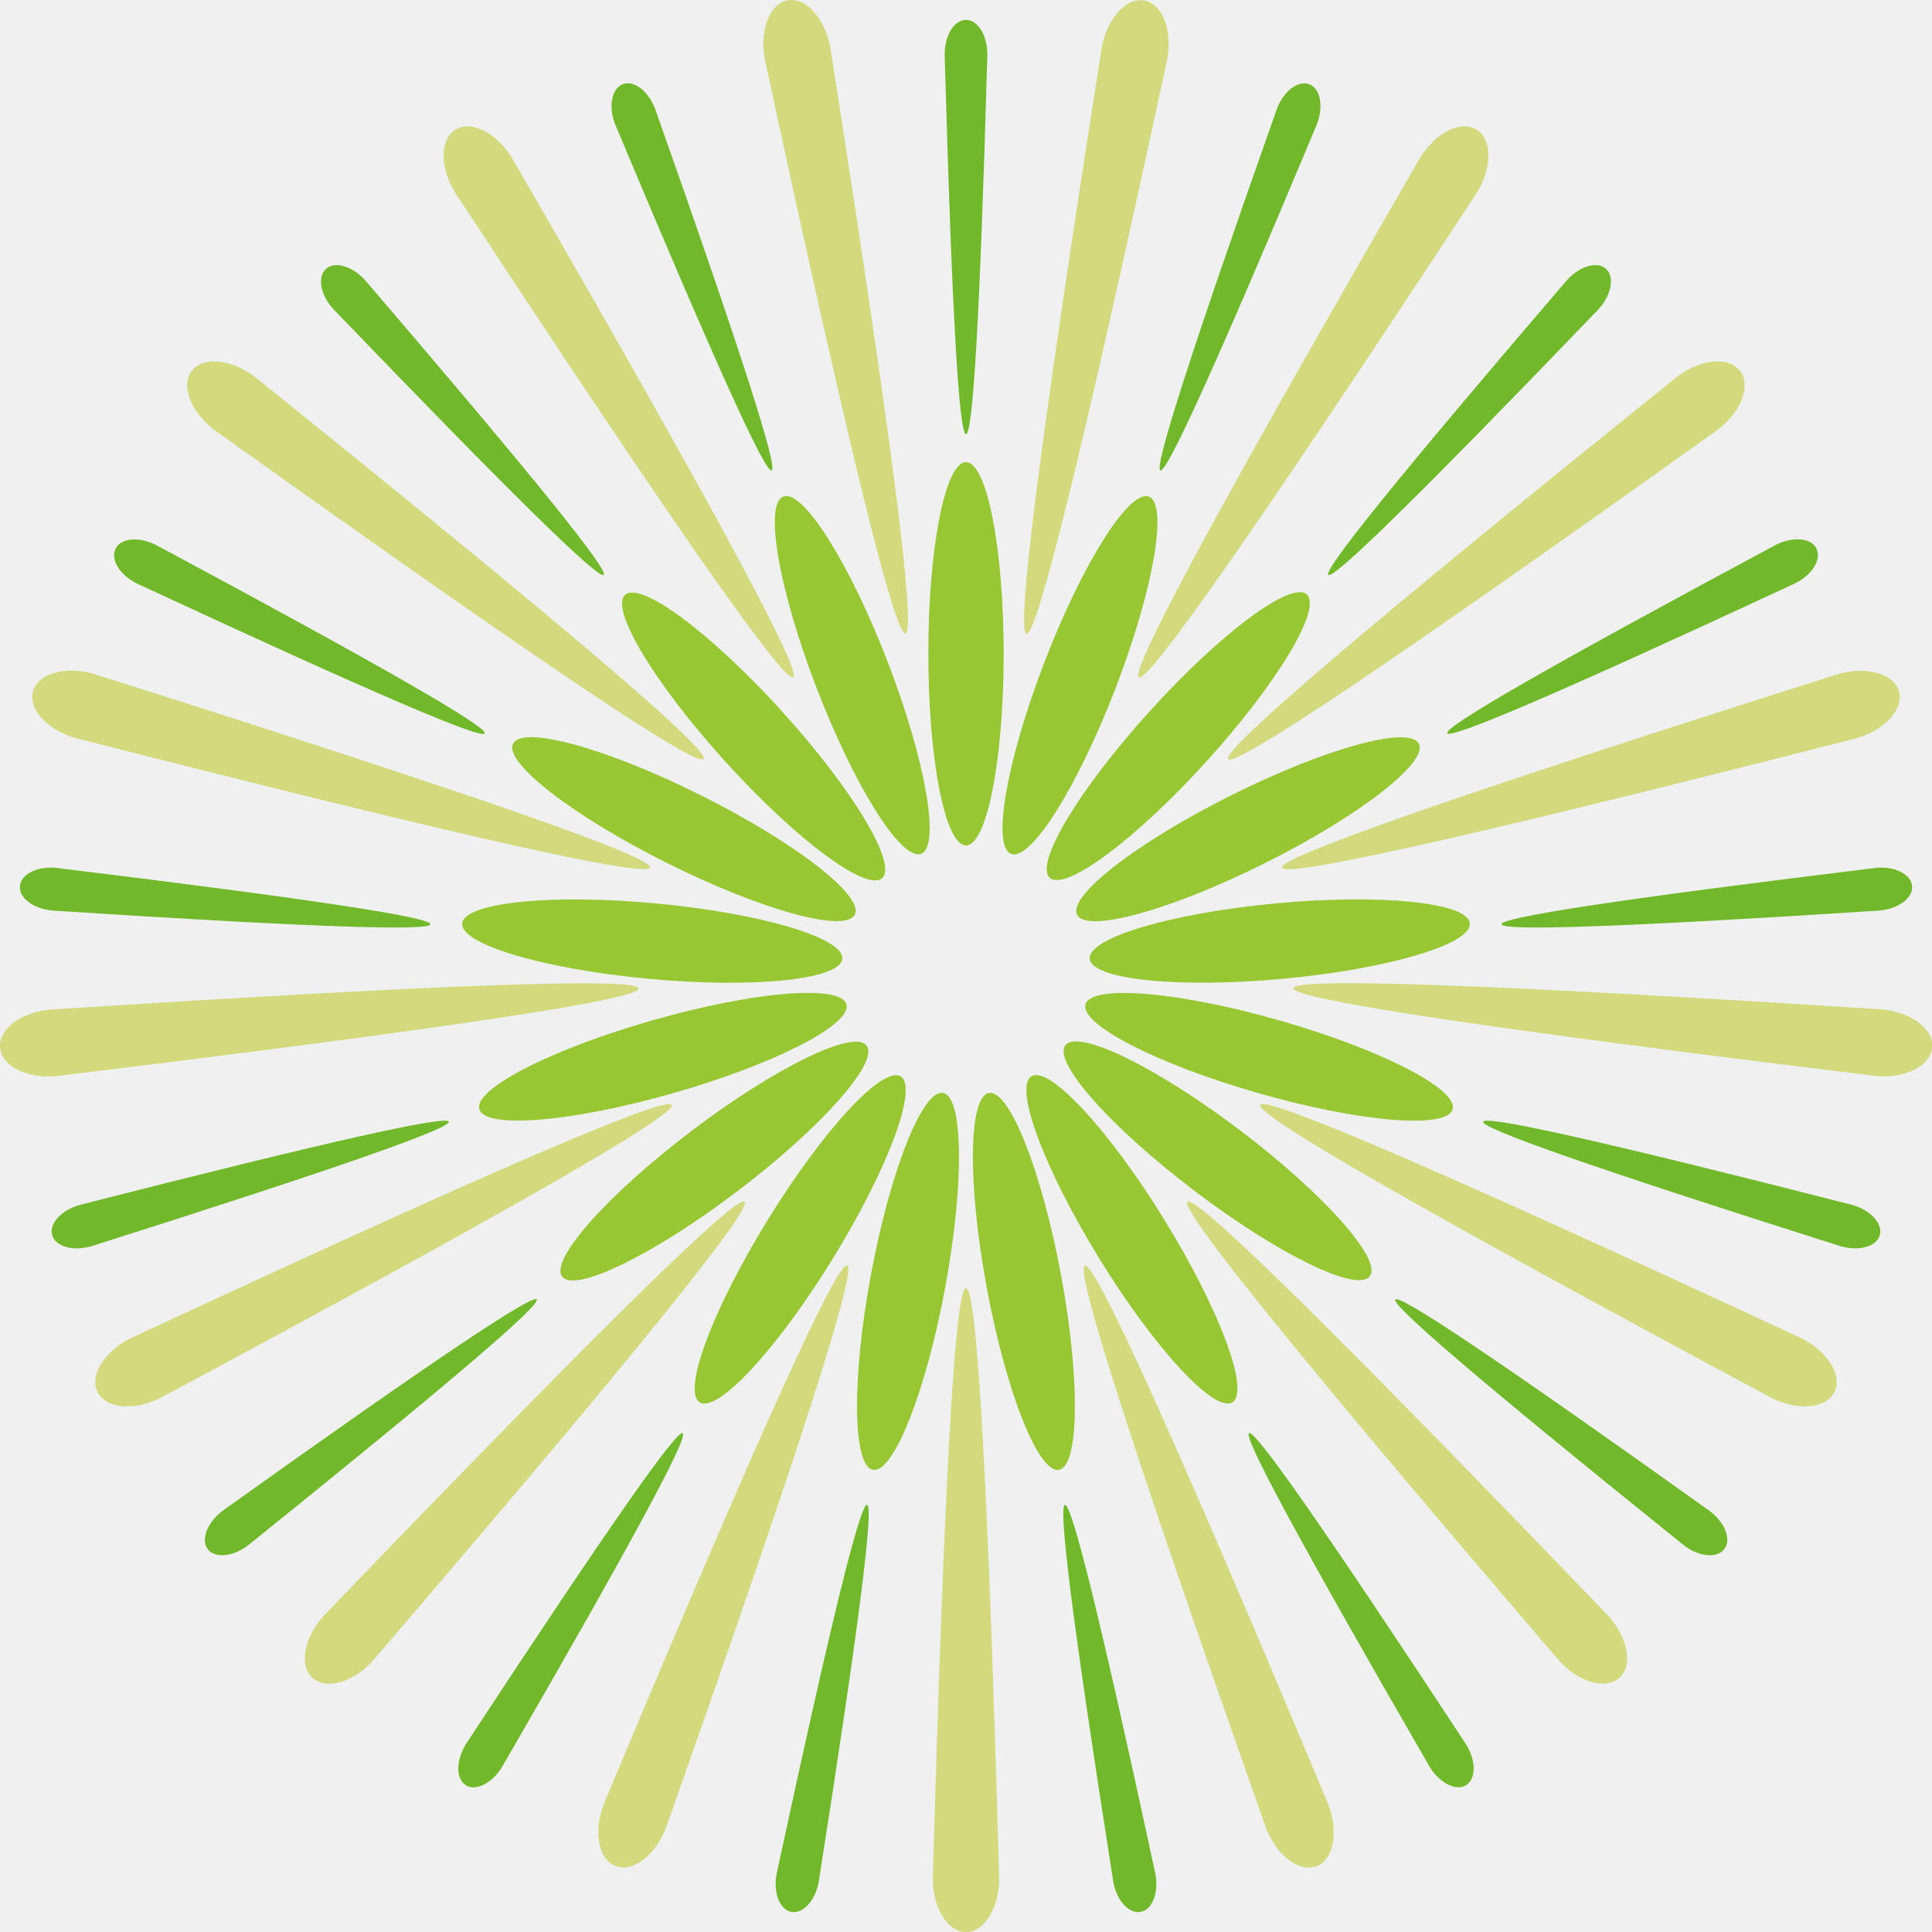
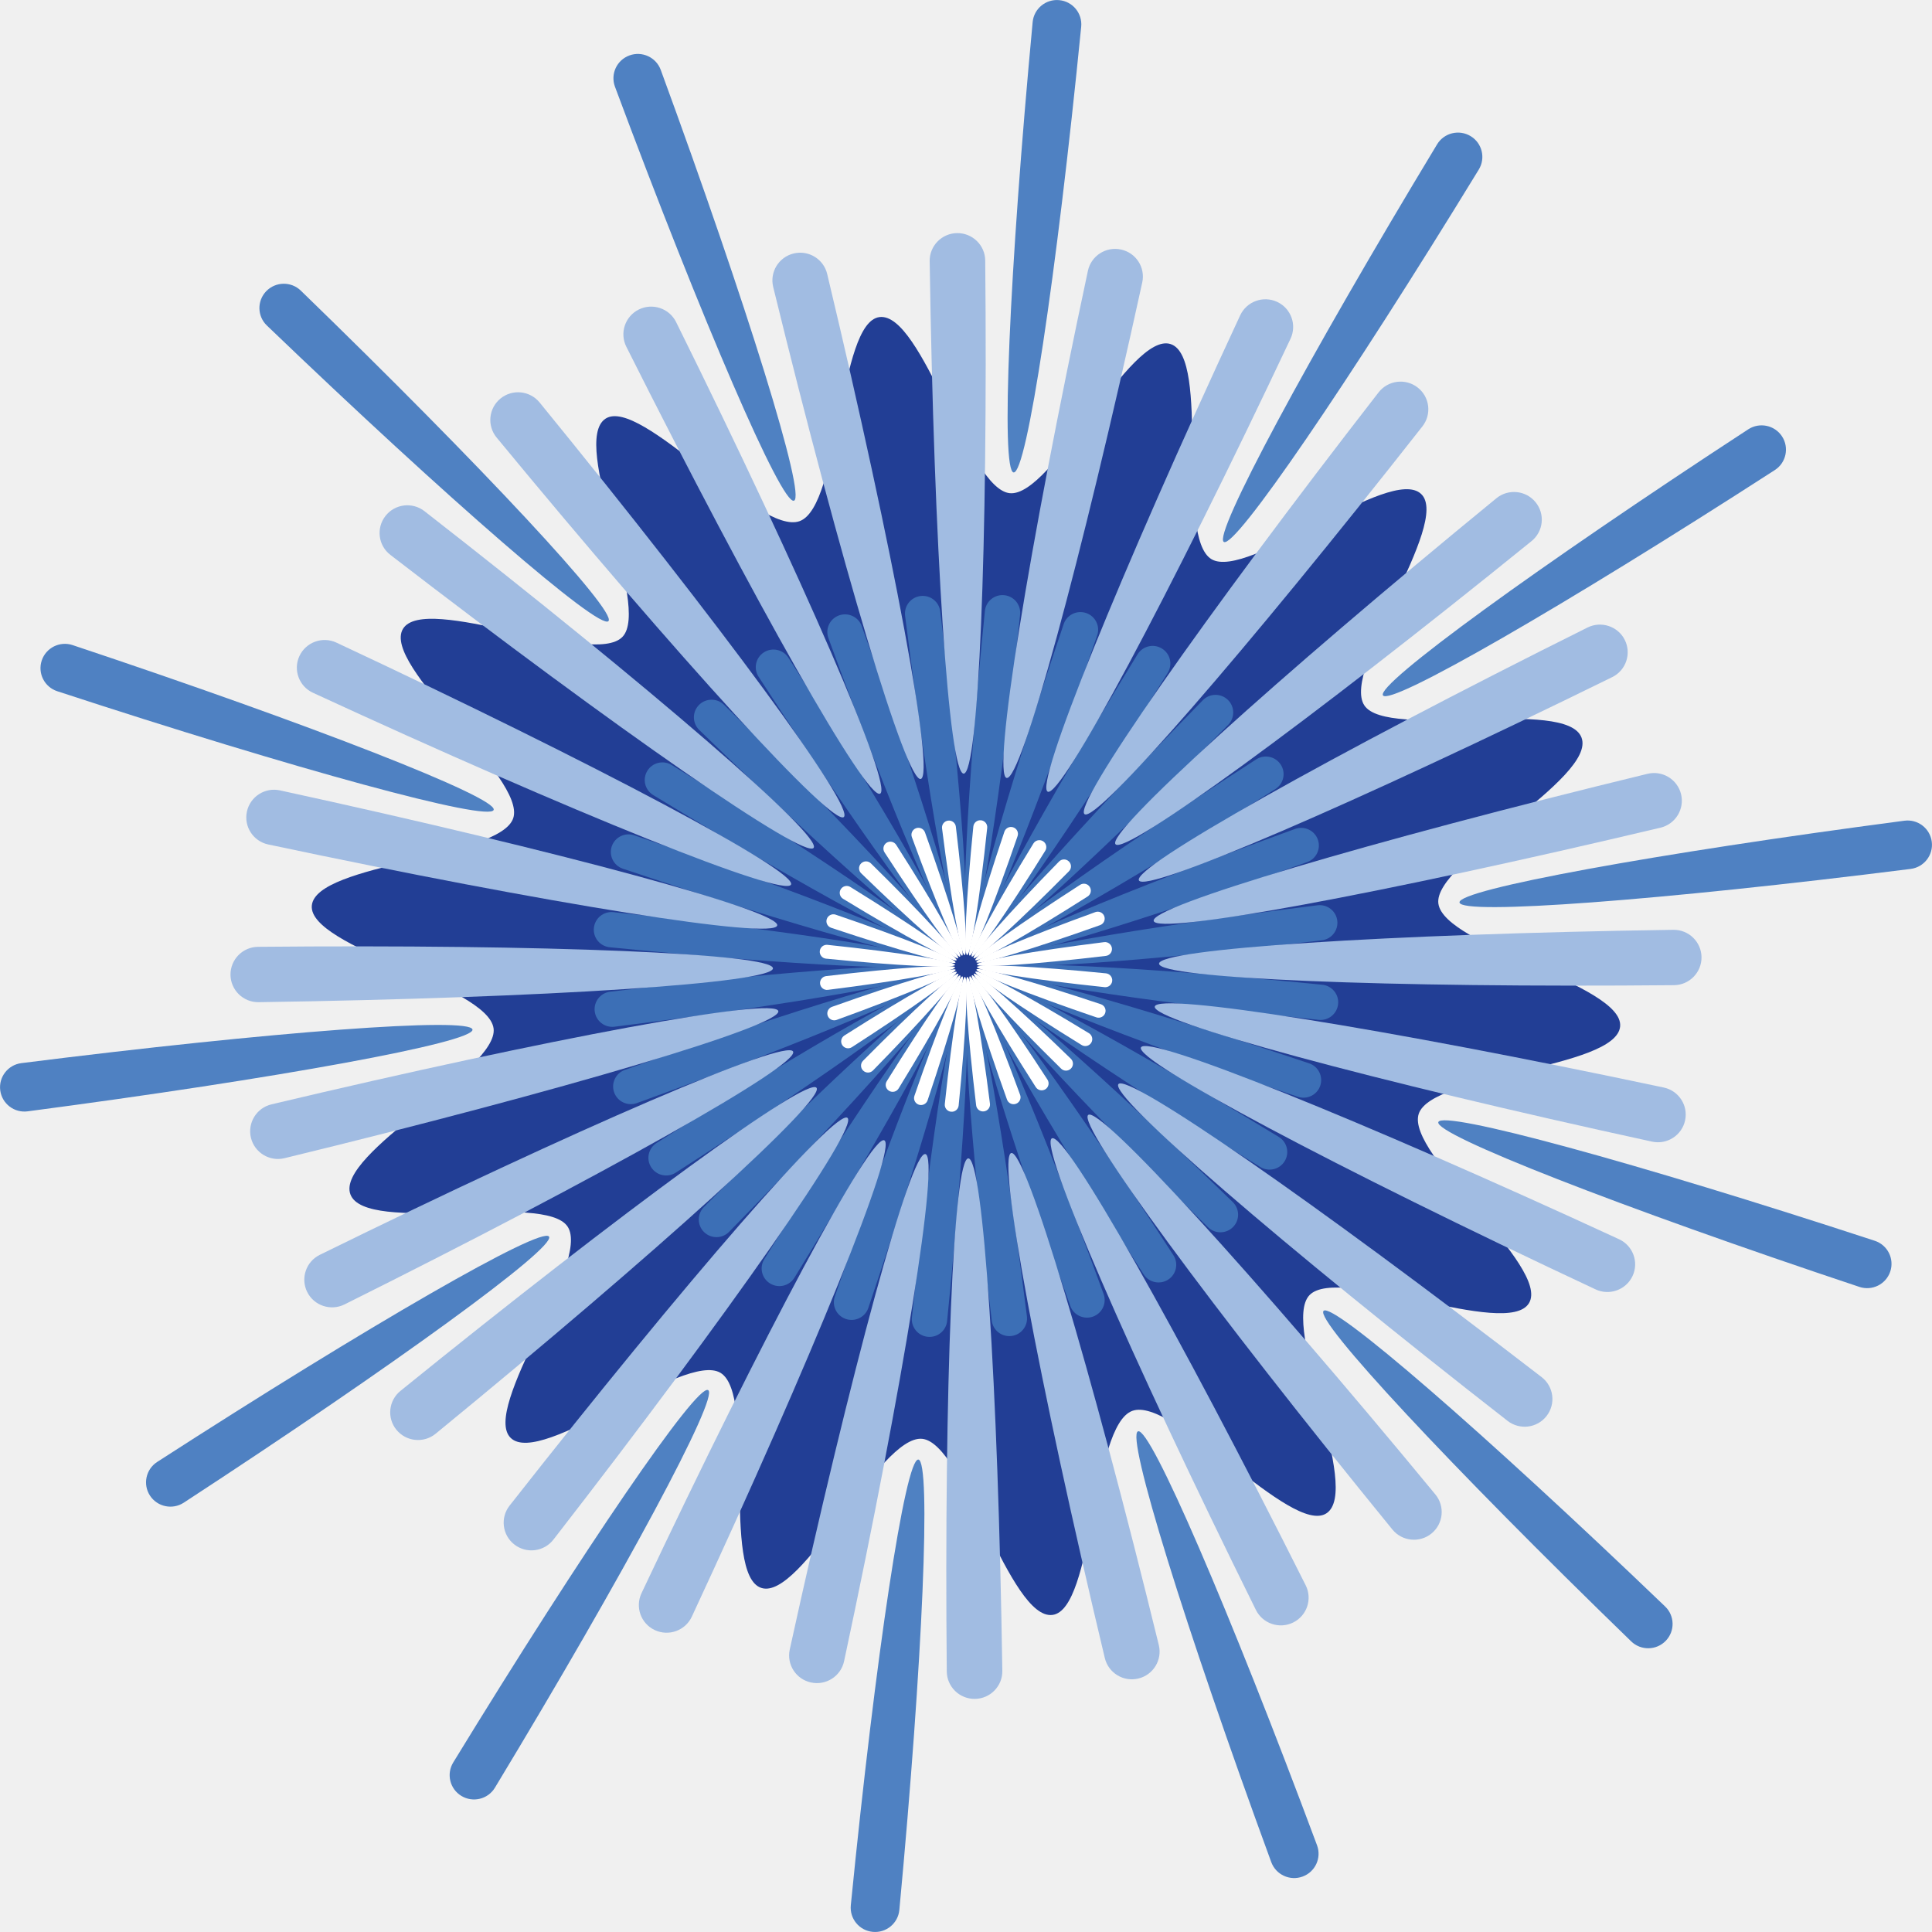
- <svg xmlns="http://www.w3.org/2000/svg" id="a" data-name="图层 1" width="100" height="100" viewBox="0 0 100 100">
+ <svg xmlns="http://www.w3.org/2000/svg" id="a" data-name="图层 1" width="400" height="400" viewBox="0 0 400 400">
  <g>
-     <path d="M50,100c-1.01,0-1.81-1.4-1.71-3.03.6-21.13,1.17-30.31,1.71-30.31s1.12,9.18,1.71,30.31c.09,1.63-.7,3.03-1.71,3.03Z" fill="#d3da7e" />
-     <path d="M31.86,96.59c-.94-.37-1.18-1.96-.51-3.45,8.16-19.49,11.99-27.84,12.5-27.64s-2.26,8.96-9.3,28.88c-.5,1.55-1.74,2.57-2.69,2.2Z" fill="#d3da7e" />
-     <path d="M16.17,86.84c-.75-.68-.39-2.26.77-3.4,14.62-15.21,21.2-21.61,21.6-21.24.4.37-5.33,7.54-19.07,23.56-1.02,1.27-2.55,1.77-3.3,1.08Z" fill="#d3da7e" />
-     <path d="M5.05,72.05c-.45-.91.45-2.25,1.94-2.89,19.1-8.88,27.54-12.46,27.78-11.97s-7.68,5.1-26.25,15.05c-1.41.81-3.01.72-3.47-.19Z" fill="#d3da7e" />
-     <path d="M0,54.23c-.09-1.01,1.23-1.94,2.85-1.99,21.01-1.35,30.16-1.63,30.21-1.08s-9,1.96-29.89,4.51c-1.61.24-3.07-.42-3.16-1.43Z" fill="#d3da7e" />
-     <path d="M1.71,35.78c.28-.98,1.84-1.36,3.37-.83,20.07,6.36,28.71,9.42,28.56,9.95-.15.53-9.1-1.43-29.5-6.64-1.58-.36-2.71-1.51-2.43-2.49Z" fill="#d3da7e" />
-     <path d="M9.93,19.2c.61-.81,2.2-.6,3.44.45,16.43,13.21,23.38,19.2,23.05,19.64s-7.97-4.64-25.12-16.89c-1.35-.91-1.99-2.39-1.38-3.2Z" fill="#d3da7e" />
-     <path d="M23.57,6.71h0c.86-.54,2.27.24,3.05,1.67,10.57,18.28,14.89,26.39,14.43,26.67s-5.76-7.21-17.35-24.86c-.93-1.34-.99-2.95-.13-3.48Z" fill="#d3da7e" />
-     <path d="M40.77.02h0c1-.19,2.03,1.05,2.24,2.66,3.28,20.88,4.4,30.01,3.86,30.11s-2.78-8.82-7.23-29.48c-.39-1.58.14-3.11,1.13-3.3Z" fill="#d3da7e" />
-     <path d="M59.23.02h0c1,.19,1.52,1.71,1.13,3.3-4.45,20.66-6.7,29.58-7.23,29.48s.58-9.23,3.86-30.11c.21-1.62,1.24-2.85,2.24-2.66Z" fill="#d3da7e" />
-     <path d="M76.43,6.71c.86.54.8,2.15-.13,3.48-11.58,17.65-16.88,25.15-17.35,24.86s3.86-8.39,14.43-26.67c.77-1.43,2.19-2.21,3.05-1.67Z" fill="#d3da7e" />
-     <path d="M90.07,19.2h0c.61.81-.03,2.29-1.38,3.2-17.15,12.25-24.79,17.33-25.12,16.89s6.62-6.43,23.05-19.64c1.24-1.05,2.83-1.26,3.44-.45Z" fill="#d3da7e" />
-     <path d="M98.29,35.78c.28.98-.85,2.13-2.43,2.49-20.4,5.21-29.35,7.16-29.5,6.64s8.49-3.59,28.56-9.95c1.53-.53,3.1-.15,3.37.83Z" fill="#d3da7e" />
-     <path d="M100,54.23h0c-.09,1.01-1.56,1.68-3.16,1.43-20.9-2.55-29.94-3.97-29.89-4.51s9.2-.27,30.21,1.08c1.62.06,2.94.98,2.85,1.99Z" fill="#d3da7e" />
-     <path d="M94.95,72.05c-.45.91-2.06,1-3.47.19-18.57-9.95-26.5-14.56-26.25-15.05s8.68,3.09,27.78,11.97c1.49.64,2.39,1.98,1.94,2.89Z" fill="#d3da7e" />
-     <path d="M83.83,86.84c-.75.68-2.28.18-3.3-1.08-13.73-16.02-19.47-23.19-19.07-23.56s6.98,6.03,21.6,21.24c1.16,1.14,1.51,2.71.77,3.4Z" fill="#d3da7e" />
-     <path d="M68.14,96.59c-.94.37-2.19-.65-2.69-2.2-7.04-19.92-9.81-28.69-9.3-28.88s4.34,8.15,12.5,27.64c.67,1.48.44,3.08-.51,3.45Z" fill="#d3da7e" />
+     <path d="M146.61,287.81c-2.31-1.4-25.67,32.77-52.78,77.1-1.45,2.38-.69,5.48,1.7,6.92h0c2.39,1.44,5.5.68,6.94-1.71,26.88-44.47,46.46-80.92,44.15-82.31Z" fill="#4f81c2" />
+     <path d="M113.67,256.03c-1.48-2.26-37.4,18.43-81.13,46.65-2.34,1.51-3.01,4.64-1.49,6.97h0c1.52,2.33,4.66,2.99,7,1.46,43.58-28.44,77.09-52.82,75.62-55.08Z" fill="#4f81c2" />
+     <path d="M97.82,213.16c-.35-2.67-41.72.43-93.4,6.95-2.77.35-4.73,2.88-4.37,5.64h0c.36,2.76,2.9,4.71,5.67,4.34,51.65-6.79,92.46-14.26,92.11-16.93Z" fill="#4f81c2" />
+     <path d="M102.21,167.68c.85-2.56-37.78-17.65-87.18-34.12-2.65-.88-5.51.55-6.39,3.19h0c-.88,2.64.56,5.49,3.21,6.36,49.49,16.22,89.51,27.13,90.36,24.57Z" fill="#4f81c2" />
+     <path d="M125.97,128.6c1.88-1.94-26.35-32.23-63.69-68.43-2-1.94-5.21-1.89-7.15.11h0c-1.94,2-1.89,5.19.13,7.12,37.53,36.01,68.83,63.14,70.71,61.2Z" fill="#4f81c2" />
+     <path d="M164.39,103.66c2.54-.93-9.71-40.43-27.59-89.19-.96-2.61-3.87-3.96-6.49-2.99h0c-2.62.96-3.96,3.86-2.99,6.47,18.13,48.67,34.52,86.64,37.06,85.71Z" fill="#4f81c2" />
+     <path d="M209.87,97.81c2.69.26,8.86-40.62,13.98-92.28.27-2.77-1.76-5.24-4.54-5.5h0c-2.78-.27-5.25,1.77-5.51,4.54-4.85,51.69-6.62,92.99-3.93,93.25Z" fill="#4f81c2" />
+     <path d="M253.39,112.2c2.31,1.4,25.67-32.77,52.78-77.1,1.45-2.38.69-5.48-1.7-6.92h0c-2.39-1.44-5.5-.68-6.94,1.71-26.88,44.47-46.46,80.92-44.15,82.31Z" fill="#4f81c2" />
+     <path d="M286.33,143.97c1.48,2.26,37.4-18.43,81.13-46.65,2.34-1.51,3.01-4.64,1.49-6.97h0c-1.52-2.33-4.66-2.99-7-1.46-43.58,28.44-77.09,52.82-75.62,55.08Z" fill="#4f81c2" />
+     <path d="M302.18,186.85c.35,2.67,41.72-.43,93.4-6.95,2.77-.35,4.73-2.88,4.37-5.64h0c-.36-2.76-2.9-4.71-5.67-4.34-51.65,6.79-92.46,14.26-92.11,16.93Z" fill="#4f81c2" />
+     <path d="M297.79,232.32c-.85,2.56,37.78,17.65,87.18,34.12,2.65.88,5.51-.55,6.39-3.19h0c.88-2.64-.56-5.49-3.21-6.36-49.49-16.22-89.51-27.13-90.36-24.57Z" fill="#4f81c2" />
+     <path d="M274.03,271.4c-1.88,1.94,26.35,32.23,63.69,68.43,2,1.94,5.21,1.89,7.15-.11h0c1.94-2,1.89-5.19-.13-7.12-37.53-36.01-68.83-63.14-70.71-61.2Z" fill="#4f81c2" />
+     <path d="M235.61,296.34c-2.54.93,9.71,40.43,27.59,89.19.96,2.61,3.87,3.96,6.49,2.99h0c2.62-.96,3.96-3.86,2.99-6.47-18.13-48.67-34.52-86.64-37.06-85.71Z" fill="#4f81c2" />
+     <path d="M190.13,302.19c-2.69-.26-8.86,40.62-13.98,92.28-.27,2.77,1.76,5.24,4.54,5.5h0c2.78.27,5.25-1.77,5.51-4.54,4.85-51.69,6.62-92.99,3.93-93.25Z" fill="#4f81c2" />
+   </g>
+   <path d="M327.44,152.72c3.13,8.38-30.78,25.85-29.64,34.36,1.18,8.78,38.44,16.82,37.63,25.44-.82,8.76-38.97,9.82-41.7,18.09-2.74,8.31,27.35,31.69,22.83,39.19-4.5,7.47-39.33-8.01-45.44-1.66-6.01,6.24,10.93,40.32,3.5,45.18-7.2,4.7-31.79-24.33-40.2-21.21-8.41,3.12-7.96,41.11-16.5,42.24-8.81,1.17-18.36-35.65-27.01-36.46-8.79-.82-24.98,33.59-33.29,30.87-8.34-2.73-.92-40.02-8.45-44.53-7.49-4.48-37.05,19.58-43.42,13.49-6.27-5.99,16.65-36.35,11.77-43.76-4.72-7.18-41.84,1.7-44.97-6.68-3.13-8.38,30.78-25.85,29.64-34.36-1.18-8.78-38.44-16.82-37.63-25.44.82-8.76,38.97-9.82,41.7-18.09,2.74-8.31-27.35-31.69-22.83-39.19,4.5-7.47,39.33,8.01,45.44,1.66,6.01-6.24-10.93-40.32-3.5-45.18,7.2-4.7,31.79,24.33,40.2,21.21,8.41-3.12,7.96-41.11,16.5-42.24,8.81-1.17,18.36,35.65,27.01,36.46,8.79.82,24.98-33.59,33.29-30.87,8.34,2.73.92,40.02,8.45,44.53,7.49,4.48,37.05-19.58,43.42-13.49,6.27,5.99-16.65,36.35-11.77,43.76,4.72,7.18,41.84-1.7,44.97,6.68Z" fill="#223e95" />
+   <g>
+     <path d="M199.4,205.78c-1.95-.2-6.63,29.47-10.6,66.97-.21,2.01,1.25,3.81,3.27,4.02h0c2.02.21,3.82-1.26,4.02-3.27,3.77-37.52,5.26-67.51,3.3-67.71Z" fill="#3c6fb6" />
+     <path d="M198.13,205.5c-1.86-.63-13.04,27.26-25.29,62.94-.66,1.91.37,3.99,2.29,4.64h0c1.92.65,4.01-.38,4.65-2.3,12.06-35.74,20.2-64.65,18.34-65.28Z" fill="#3c6fb6" />
+     <path d="M196.95,204.95c-1.67-1.03-18.8,23.68-38.71,55.75-1.07,1.72-.53,3.98,1.2,5.03h0c1.73,1.06,3.99.52,5.05-1.21,19.74-32.17,34.13-58.55,32.46-59.58Z" fill="#3c6fb6" />
+     <path d="M195.92,204.15c-1.4-1.37-23.62,18.92-50.19,45.77-1.42,1.44-1.4,3.76.04,5.17h0c1.45,1.42,3.78,1.39,5.19-.06,26.43-26.99,46.35-49.52,44.95-50.89Z" fill="#3c6fb6" />
+     <path d="M195.09,203.14c-1.06-1.65-27.25,13.21-59.15,33.5-1.71,1.09-2.21,3.35-1.11,5.05h0c1.1,1.7,3.37,2.19,5.07,1.1,31.79-20.45,56.25-38,55.19-39.65Z" fill="#3c6fb6" />
+     <path d="M194.52,201.97c-.67-1.84-29.52,6.83-65.15,19.54-1.91.68-2.9,2.78-2.21,4.68h0c.69,1.9,2.8,2.88,4.7,2.19,35.56-12.89,63.32-24.57,62.66-26.42Z" fill="#3c6fb6" />
+     <path d="M194.21,200.71c-.24-1.94-30.3.12-67.88,4.61-2.01.24-3.45,2.07-3.2,4.07h0c.25,2.01,2.08,3.43,4.1,3.18,37.55-4.68,67.23-9.92,66.99-11.86Z" fill="#3c6fb6" />
+     <path d="M194.2,199.41c.2-1.95-29.57-6.6-67.21-10.56-2.02-.21-3.82,1.25-4.03,3.26h0c-.21,2.01,1.26,3.81,3.28,4.01,37.65,3.76,67.75,5.24,67.96,3.29Z" fill="#3c6fb6" />
+     <path d="M194.48,198.14c.63-1.85-27.35-13-63.16-25.2-1.92-.65-4.01.37-4.66,2.28h0c-.65,1.91.38,3.99,2.3,4.64,35.87,12.01,64.89,20.13,65.52,18.27Z" fill="#3c6fb6" />
+     <path d="M195.03,196.96c1.03-1.67-23.77-18.74-55.95-38.57-1.73-1.06-3.99-.53-5.05,1.19h0c-1.06,1.72-.52,3.98,1.21,5.03,32.29,19.67,58.76,34.01,59.79,32.34Z" fill="#3c6fb6" />
+     <path d="M195.84,195.93c1.38-1.4-18.99-23.54-45.94-50.01-1.44-1.42-3.77-1.4-5.19.04h0c-1.42,1.44-1.39,3.76.06,5.17,27.09,26.33,49.7,46.19,51.07,44.79Z" fill="#3c6fb6" />
+     <path d="M196.85,195.11c1.65-1.06-13.25-27.16-33.62-58.94-1.09-1.7-3.37-2.2-5.07-1.11h0c-1.71,1.09-2.2,3.36-1.1,5.06,20.53,31.68,38.14,56.05,39.79,54.99Z" fill="#3c6fb6" />
+     <path d="M198.02,194.53c1.85-.66-6.86-29.41-19.61-64.91-.68-1.9-2.79-2.89-4.7-2.21h0c-1.91.69-2.89,2.79-2.2,4.69,12.94,35.44,24.66,63.1,26.51,62.43Z" fill="#3c6fb6" />
+     <path d="M199.29,194.23c1.95-.24-.12-30.2-4.62-67.64-.24-2.01-2.07-3.44-4.09-3.19h0c-2.01.25-3.44,2.08-3.19,4.08,4.7,37.42,9.95,66.98,11.9,66.75Z" fill="#3c6fb6" />
+     <path d="M200.6,194.22c1.95.2,6.63-29.47,10.6-66.97.21-2.01-1.25-3.81-3.27-4.02h0c-2.02-.21-3.82,1.26-4.02,3.27-3.77,37.52-5.26,67.51-3.3,67.71Z" fill="#3c6fb6" />
+     <path d="M201.87,194.5c1.86.63,13.04-27.26,25.29-62.94.66-1.91-.37-3.99-2.29-4.64h0c-1.92-.65-4.01.38-4.65,2.3-12.06,35.74-20.2,64.65-18.34,65.28Z" fill="#3c6fb6" />
+     <path d="M203.05,195.05c1.67,1.03,18.8-23.68,38.71-55.75,1.07-1.72.53-3.98-1.2-5.03h0c-1.73-1.06-3.99-.52-5.05,1.21-19.74,32.17-34.13,58.55-32.46,59.58Z" fill="#3c6fb6" />
+     <path d="M204.08,195.85c1.4,1.37,23.62-18.92,50.19-45.77,1.42-1.44,1.4-3.76-.04-5.17h0c-1.45-1.42-3.78-1.39-5.19.06-26.43,26.99-46.35,49.52-44.95,50.89Z" fill="#3c6fb6" />
+     <path d="M204.91,196.86c1.06,1.65,27.25-13.21,59.15-33.5,1.71-1.09,2.21-3.35,1.11-5.05h0c-1.1-1.7-3.37-2.19-5.07-1.1-31.79,20.45-56.25,38-55.19,39.65Z" fill="#3c6fb6" />
+     <path d="M205.48,198.03c.67,1.84,29.52-6.83,65.15-19.54,1.91-.68,2.9-2.78,2.21-4.68h0c-.69-1.9-2.8-2.88-4.7-2.19-35.56,12.89-63.32,24.57-62.66,26.42Z" fill="#3c6fb6" />
+     <path d="M205.79,199.29c.24,1.94,30.3-.12,67.88-4.61,2.01-.24,3.45-2.07,3.2-4.07h0c-.25-2.01-2.08-3.43-4.1-3.18-37.55,4.68-67.23,9.92-66.99,11.86Z" fill="#3c6fb6" />
+     <path d="M205.8,200.59c-.2,1.95,29.57,6.6,67.21,10.56,2.02.21,3.82-1.25,4.03-3.26h0c.21-2.01-1.26-3.81-3.28-4.01-37.65-3.76-67.75-5.24-67.96-3.29Z" fill="#3c6fb6" />
+     <path d="M205.52,201.87c-.63,1.85,27.35,13,63.16,25.2,1.92.65,4.01-.37,4.66-2.28h0c.65-1.91-.38-3.99-2.3-4.64-35.87-12.01-64.89-20.13-65.52-18.27Z" fill="#3c6fb6" />
+     <path d="M204.97,203.04c-1.03,1.67,23.77,18.74,55.95,38.57,1.73,1.06,3.99.53,5.05-1.19h0c1.06-1.72.52-3.98-1.21-5.03-32.29-19.67-58.76-34.01-59.79-32.34Z" fill="#3c6fb6" />
+     <path d="M204.16,204.07c-1.38,1.4,18.99,23.54,45.94,50.01,1.44,1.42,3.77,1.4,5.19-.04h0c1.42-1.44,1.39-3.76-.06-5.17-27.09-26.33-49.7-46.19-51.07-44.79Z" fill="#3c6fb6" />
+     <path d="M203.15,204.89c-1.65,1.06,13.25,27.16,33.62,58.94,1.09,1.7,3.37,2.2,5.07,1.11h0c1.71-1.09,2.2-3.36,1.1-5.06-20.53-31.68-38.14-56.05-39.79-54.99Z" fill="#3c6fb6" />
+     <path d="M201.98,205.47c-1.85.66,6.86,29.41,19.61,64.91.68,1.9,2.79,2.89,4.7,2.21h0c1.91-.69,2.89-2.79,2.2-4.69-12.94-35.44-24.66-63.1-26.51-62.43Z" fill="#3c6fb6" />
+     <path d="M200.71,205.77c-1.95.24.12,30.2,4.62,67.64.24,2.01,2.07,3.44,4.09,3.19h0c2.01-.25,3.44-2.08,3.19-4.08-4.7-37.42-9.95-66.98-11.9-66.75Z" fill="#3c6fb6" />
  </g>
  <g>
-     <path d="M50,1.03c.65,0,1.16.9,1.1,1.95-.38,13.58-.75,19.49-1.1,19.49s-.72-5.9-1.1-19.49c-.06-1.05.45-1.95,1.1-1.95Z" fill="#71b92b" />
-     <path d="M67.77,4.36c.61.24.76,1.26.33,2.22-5.24,12.53-7.71,17.9-8.04,17.77s1.45-5.76,5.98-18.57c.32-1,1.12-1.65,1.73-1.42Z" fill="#71b92b" />
-     <path d="M83.13,13.92c.48.44.25,1.45-.49,2.19-9.4,9.78-13.63,13.89-13.89,13.65s3.43-4.85,12.26-15.15c.66-.81,1.64-1.13,2.12-.69Z" fill="#71b92b" />
-     <path d="M94.02,28.4c.29.59-.29,1.45-1.25,1.86-12.28,5.71-17.7,8.01-17.86,7.69s4.94-3.28,16.88-9.68c.91-.52,1.94-.46,2.23.12Z" fill="#71b92b" />
-     <path d="M98.97,45.86c.06.65-.79,1.24-1.83,1.28-13.51.87-19.39,1.05-19.42.7s5.79-1.26,19.22-2.9c1.03-.16,1.97.27,2.03.92Z" fill="#71b92b" />
-     <path d="M97.3,63.93c-.18.63-1.18.87-2.17.53-12.91-4.09-18.46-6.06-18.36-6.4s5.85.92,18.96,4.27c1.02.23,1.74.97,1.57,1.6Z" fill="#71b92b" />
-     <path d="M89.25,80.18c-.39.52-1.42.39-2.21-.29-10.56-8.49-15.03-12.35-14.82-12.63s5.12,2.98,16.15,10.86c.87.58,1.28,1.54.88,2.06Z" fill="#71b92b" />
-     <path d="M75.89,92.4c-.55.34-1.46-.15-1.96-1.07-6.79-11.75-9.58-16.96-9.28-17.15s3.7,4.64,11.15,15.98c.6.86.64,1.9.08,2.24Z" fill="#71b92b" />
-     <path d="M59.04,98.96c-.64.12-1.31-.67-1.44-1.71-2.11-13.42-2.83-19.29-2.48-19.36s1.79,5.67,4.65,18.95c.25,1.02-.09,2-.73,2.12Z" fill="#71b92b" />
-     <path d="M40.96,98.96c-.64-.12-.98-1.1-.73-2.12,2.86-13.28,4.3-19.01,4.65-18.95s-.37,5.93-2.48,19.36c-.13,1.04-.8,1.83-1.44,1.71Z" fill="#71b92b" />
-     <path d="M24.11,92.4c-.55-.34-.51-1.38.08-2.24,7.45-11.35,10.85-16.17,11.15-15.98s-2.48,5.4-9.28,17.15c-.5.92-1.41,1.42-1.96,1.07Z" fill="#71b92b" />
-     <path d="M10.75,80.18c-.39-.52.02-1.47.88-2.06,11.03-7.88,15.94-11.14,16.15-10.86s-4.26,4.13-14.82,12.63c-.8.68-1.82.81-2.21.29Z" fill="#71b92b" />
-     <path d="M2.7,63.93c-.18-.63.55-1.37,1.57-1.6,13.12-3.35,18.87-4.61,18.96-4.27s-5.46,2.31-18.36,6.4c-.99.34-1.99.1-2.17-.53Z" fill="#71b92b" />
-     <path d="M1.03,45.86c.06-.65,1-1.08,2.03-.92,13.43,1.64,19.25,2.55,19.22,2.9s-5.92.17-19.42-.7c-1.04-.04-1.89-.63-1.83-1.28Z" fill="#71b92b" />
-     <path d="M5.98,28.4c.29-.59,1.32-.64,2.23-.12,11.94,6.4,17.03,9.36,16.88,9.68s-5.58-1.99-17.86-7.69c-.96-.41-1.54-1.27-1.25-1.86Z" fill="#71b92b" />
-     <path d="M16.87,13.92c.48-.44,1.46-.12,2.12.69,8.83,10.3,12.52,14.91,12.26,15.15s-4.49-3.88-13.89-13.65c-.75-.73-.97-1.75-.49-2.19Z" fill="#71b92b" />
-     <path d="M32.23,4.36c.61-.24,1.41.42,1.73,1.42,4.53,12.81,6.31,18.44,5.98,18.57s-2.79-5.24-8.04-17.77c-.43-.95-.28-1.98.33-2.22Z" fill="#71b92b" />
+     <path d="M199.77,202.27c-.77-.08-2.61,11.58-4.16,26.32-.08.79.49,1.5,1.29,1.58h0c.79.08,1.5-.49,1.58-1.29,1.48-14.75,2.07-26.53,1.3-26.61Z" fill="#fff" />
+     <path d="M199.26,202.16c-.73-.25-5.13,10.71-9.94,24.73-.26.75.15,1.57.9,1.82h0c.75.26,1.57-.15,1.83-.9,4.74-14.05,7.94-25.41,7.21-25.66Z" fill="#fff" />
+     <path d="M198.8,201.95c-.66-.4-7.39,9.31-15.21,21.91-.42.68-.21,1.56.47,1.98h0c.68.42,1.57.2,1.98-.47,7.76-12.64,13.41-23.01,12.76-23.42Z" fill="#fff" />
+     <path d="M198.4,201.63c-.55-.54-9.28,7.44-19.72,17.99-.56.57-.55,1.48.02,2.03h0c.57.56,1.48.55,2.04-.02,10.39-10.61,18.22-19.46,17.67-20Z" fill="#fff" />
+     <path d="M198.07,201.23c-.42-.65-10.71,5.19-23.25,13.16-.67.43-.87,1.32-.44,1.99h0c.43.67,1.32.86,1.99.43,12.49-8.04,22.11-14.93,21.69-15.58Z" fill="#fff" />
+     <path d="M197.84,200.78c-.26-.72-11.6,2.69-25.6,7.68-.75.27-1.14,1.09-.87,1.84h0c.27.75,1.1,1.13,1.85.86,13.98-5.07,24.89-9.66,24.63-10.38Z" fill="#fff" />
+     <path d="M197.73,200.28c-.09-.76-11.91.05-26.68,1.81-.79.09-1.36.81-1.26,1.6h0c.1.79.82,1.35,1.61,1.25,14.76-1.84,26.42-3.9,26.33-4.66Z" fill="#fff" />
+     <path d="M197.72,199.77c.08-.77-11.62-2.6-26.41-4.15-.79-.08-1.5.49-1.58,1.28h0c-.08.79.5,1.5,1.29,1.58,14.8,1.48,26.63,2.06,26.71,1.29Z" fill="#fff" />
+     <path d="M197.83,199.27c.25-.73-10.75-5.11-24.82-9.9-.75-.26-1.58.15-1.83.9h0c-.26.75.15,1.57.91,1.82,14.1,4.72,25.5,7.91,25.75,7.18Z" fill="#fff" />
+     <path d="M198.05,198.8c.4-.66-9.34-7.36-21.99-15.16-.68-.42-1.57-.21-1.99.47h0c-.42.68-.2,1.56.48,1.98,12.69,7.73,23.1,13.37,23.5,12.71Z" fill="#fff" />
+     <path d="M198.36,198.4c.54-.55-7.46-9.25-18.05-19.65-.57-.56-1.48-.55-2.04.02h0c-.56.57-.55,1.48.02,2.03,10.65,10.35,19.53,18.15,20.07,17.6Z" fill="#fff" />
+     <path d="M198.76,198.08c.65-.42-5.21-10.67-13.21-23.16-.43-.67-1.32-.86-1.99-.44h0c-.67.43-.86,1.32-.43,1.99,8.07,12.45,14.99,22.03,15.64,21.61Z" fill="#fff" />
+     <path d="M199.22,197.85c.73-.26-2.7-11.56-7.71-25.51-.27-.75-1.1-1.14-1.85-.87h0c-.75.27-1.14,1.1-.87,1.84,5.08,13.93,9.69,24.8,10.42,24.54Z" fill="#fff" />
+     <path d="M199.72,197.73c.77-.09-.05-11.87-1.82-26.58-.09-.79-.82-1.35-1.61-1.25h0c-.79.1-1.35.82-1.25,1.6,1.85,14.7,3.91,26.33,4.68,26.23Z" fill="#fff" />
+     <path d="M200.23,197.73c.77.08,2.61-11.58,4.16-26.32.08-.79-.49-1.5-1.29-1.58h0c-.79-.08-1.5.49-1.58,1.29-1.48,14.75-2.07,26.53-1.3,26.61Z" fill="#fff" />
+     <path d="M200.74,197.84c.73.25,5.13-10.71,9.94-24.73.26-.75-.15-1.57-.9-1.82h0c-.75-.26-1.57.15-1.83.9-4.74,14.05-7.94,25.41-7.21,25.66Z" fill="#fff" />
+     <path d="M201.2,198.05c.66.4,7.39-9.31,15.21-21.91.42-.68.21-1.56-.47-1.98h0c-.68-.42-1.57-.2-1.98.47-7.76,12.64-13.41,23.01-12.76,23.42Z" fill="#fff" />
+     <path d="M201.6,198.37c.55.54,9.28-7.44,19.72-17.99.56-.57.55-1.48-.02-2.03h0c-.57-.56-1.48-.55-2.04.02-10.39,10.61-18.22,19.46-17.67,20Z" fill="#fff" />
+     <path d="M201.93,198.77c.42.65,10.71-5.19,23.25-13.16.67-.43.87-1.32.44-1.99h0c-.43-.67-1.32-.86-1.99-.43-12.49,8.04-22.11,14.93-21.69,15.58Z" fill="#fff" />
+     <path d="M202.16,199.22c.26.72,11.6-2.69,25.6-7.68.75-.27,1.14-1.09.87-1.84h0c-.27-.75-1.1-1.13-1.85-.86-13.98,5.07-24.89,9.66-24.63,10.38Z" fill="#fff" />
+     <path d="M202.27,199.72c.09.76,11.91-.05,26.68-1.81.79-.09,1.36-.81,1.26-1.6h0c-.1-.79-.82-1.35-1.61-1.25-14.76,1.84-26.42,3.9-26.33,4.66Z" fill="#fff" />
+     <path d="M202.28,200.23c-.08.77,11.62,2.6,26.41,4.15.79.08,1.5-.49,1.58-1.28h0c.08-.79-.5-1.5-1.29-1.58-14.8-1.48-26.63-2.06-26.71-1.29Z" fill="#fff" />
+     <path d="M202.17,200.73c-.25.73,10.75,5.11,24.82,9.9.75.26,1.58-.15,1.83-.9h0c.26-.75-.15-1.57-.91-1.82-14.1-4.72-25.5-7.91-25.75-7.18Z" fill="#fff" />
+     <path d="M201.95,201.2c-.4.66,9.34,7.36,21.99,15.16.68.42,1.57.21,1.99-.47h0c.42-.68.2-1.56-.48-1.98-12.69-7.73-23.1-13.37-23.5-12.71Z" fill="#fff" />
+     <path d="M201.64,201.6c-.54.55,7.46,9.25,18.05,19.65.57.56,1.48.55,2.04-.02h0c.56-.57.55-1.48-.02-2.03-10.65-10.35-19.53-18.15-20.07-17.6Z" fill="#fff" />
+     <path d="M201.24,201.92c-.65.42,5.21,10.67,13.21,23.16.43.67,1.32.86,1.99.44h0c.67-.43.86-1.32.43-1.99-8.07-12.45-14.99-22.03-15.64-21.61Z" fill="#fff" />
+     <path d="M200.78,202.15c-.73.26,2.7,11.56,7.71,25.51.27.75,1.1,1.14,1.85.87h0c.75-.27,1.14-1.1.87-1.84-5.08-13.93-9.69-24.8-10.42-24.54Z" fill="#fff" />
+     <path d="M200.28,202.27c-.77.09.05,11.87,1.82,26.58.09.79.82,1.35,1.61,1.25h0c.79-.1,1.35-.82,1.25-1.6-1.85-14.7-3.91-26.33-4.68-26.23Z" fill="#fff" />
  </g>
  <g>
-     <ellipse cx="50" cy="33.84" rx="1.95" ry="9.92" fill="#98c734" />
-     <ellipse cx="55.89" cy="34.95" rx="9.91" ry="1.96" transform="translate(3.18 74.52) rotate(-68.91)" fill="#98c734" />
-     <ellipse cx="60.99" cy="38.11" rx="9.9" ry="1.96" transform="translate(-8.22 57.66) rotate(-47.78)" fill="#98c734" />
-     <ellipse cx="64.6" cy="42.92" rx="9.89" ry="1.96" transform="translate(-12.38 33.43) rotate(-26.57)" fill="#98c734" />
-     <ellipse cx="66.24" cy="48.71" rx="9.88" ry="1.96" transform="translate(-4.23 6.35) rotate(-5.32)" fill="#98c734" />
-     <ellipse cx="65.69" cy="54.7" rx="1.96" ry="9.88" transform="translate(-4.96 102.83) rotate(-74.05)" fill="#98c734" />
-     <ellipse cx="63.02" cy="60.09" rx="1.96" ry="9.89" transform="translate(-22.94 73.98) rotate(-52.82)" fill="#98c734" />
-     <ellipse cx="58.59" cy="64.15" rx="1.96" ry="9.91" transform="translate(-24.95 40.28) rotate(-31.65)" fill="#98c734" />
-     <ellipse cx="53" cy="66.32" rx="1.95" ry="9.92" transform="translate(-11.24 10.82) rotate(-10.54)" fill="#98c734" />
-     <ellipse cx="47" cy="66.32" rx="9.92" ry="1.95" transform="translate(-26.8 100.4) rotate(-79.46)" fill="#98c734" />
-     <ellipse cx="41.41" cy="64.15" rx="9.91" ry="1.96" transform="translate(-34.92 65.74) rotate(-58.35)" fill="#98c734" />
-     <ellipse cx="36.98" cy="60.09" rx="9.89" ry="1.96" transform="translate(-28.8 34.57) rotate(-37.18)" fill="#98c734" />
-     <ellipse cx="34.31" cy="54.7" rx="9.88" ry="1.96" transform="translate(-13.71 11.53) rotate(-15.95)" fill="#98c734" />
-     <ellipse cx="33.76" cy="48.71" rx="1.96" ry="9.88" transform="translate(-17.87 77.81) rotate(-84.68)" fill="#98c734" />
-     <ellipse cx="35.4" cy="42.92" rx="1.96" ry="9.89" transform="translate(-18.82 55.38) rotate(-63.43)" fill="#98c734" />
-     <ellipse cx="39.01" cy="38.11" rx="1.96" ry="9.9" transform="translate(-15.49 36.11) rotate(-42.22)" fill="#98c734" />
-     <ellipse cx="44.11" cy="34.95" rx="1.96" ry="9.91" transform="translate(-9.62 18.21) rotate(-21.09)" fill="#98c734" />
+     <path d="M200.48,239.83c-3.08.04-5.03,47.1-4.46,106.23.03,3.17,2.64,5.71,5.82,5.68h0c3.18-.04,5.73-2.65,5.68-5.81-.87-59.13-3.96-106.13-7.04-106.1Z" fill="#a1bce2" />
+     <path d="M191.58,238.94c-3.01-.65-15.42,44.8-28.07,102.58-.68,3.1,1.3,6.16,4.41,6.82h0c3.11.67,6.18-1.31,6.84-4.41,12.36-57.85,19.84-104.35,16.83-105Z" fill="#a1bce2" />
+     <path d="M183.09,236.09c-2.79-1.3-25.04,40.26-50.28,93.78-1.35,2.87-.11,6.29,2.77,7.63h0c2.88,1.34,6.31.09,7.65-2.78,24.96-53.66,42.65-97.33,39.85-98.63Z" fill="#a1bce2" />
+     <path d="M175.46,231.44c-2.43-1.89-33.4,33.7-69.96,80.29-1.96,2.5-1.51,6.11,1,8.05h0c2.51,1.95,6.13,1.49,8.08-1.02,36.32-46.77,63.31-85.44,60.88-87.32Z" fill="#a1bce2" />
+     <path d="M169.05,225.21c-1.95-2.38-40.09,25.45-86.14,62.76-2.47,2-2.84,5.62-.82,8.07h0c2.01,2.45,5.65,2.81,8.1.8,45.86-37.55,80.81-69.26,78.86-71.63Z" fill="#a1bce2" />
+     <path d="M164.2,217.71c-1.37-2.75-44.76,15.92-97.99,42.09-2.85,1.4-4.02,4.85-2.61,7.69h0c1.41,2.84,4.88,3.99,7.72,2.58,53.09-26.44,94.25-49.6,92.88-52.35Z" fill="#a1bce2" />
+     <path d="M161.14,209.33c-.72-2.99-47.2,5.6-104.93,19.31-3.09.73-5,3.84-4.26,6.92h0c.75,3.08,3.86,4.98,6.95,4.23,57.66-14.01,102.96-27.46,102.24-30.45Z" fill="#a1bce2" />
+     <path d="M160.03,200.48c-.04-3.07-47.26-5.01-106.61-4.45-3.18.03-5.73,2.63-5.7,5.8h0c.04,3.17,2.65,5.71,5.84,5.66,59.35-.87,106.51-3.95,106.48-7.02Z" fill="#a1bce2" />
+     <path d="M160.92,191.61c.65-3-44.96-15.36-102.95-27.97-3.11-.68-6.18,1.29-6.85,4.39h0c-.67,3.1,1.31,6.15,4.42,6.81,58.05,12.31,104.72,19.77,105.37,16.77Z" fill="#a1bce2" />
+     <path d="M163.78,183.15c1.3-2.78-40.4-24.95-94.12-50.1-2.88-1.35-6.31-.11-7.66,2.76h0c-1.35,2.87-.09,6.29,2.79,7.62,53.85,24.87,97.68,42.49,98.99,39.71Z" fill="#a1bce2" />
+     <path d="M168.45,175.54c1.89-2.42-33.82-33.28-80.57-69.71-2.51-1.95-6.13-1.51-8.08,1h0c-1.95,2.5-1.5,6.11,1.02,8.05,46.94,36.19,85.74,63.09,87.64,60.66Z" fill="#a1bce2" />
+     <path d="M174.7,169.16c2.39-1.94-25.54-39.94-62.98-85.83-2.01-2.46-5.64-2.83-8.1-.82h0c-2.46,2.01-2.82,5.63-.8,8.08,37.68,45.69,69.51,80.52,71.89,78.57Z" fill="#a1bce2" />
+     <path d="M182.22,164.32c2.76-1.37-15.98-44.6-42.24-97.64-1.41-2.84-4.87-4.01-7.72-2.6h0c-2.85,1.41-4.01,4.86-2.59,7.7,26.54,52.9,49.78,93.91,52.54,92.54Z" fill="#a1bce2" />
+     <path d="M190.63,161.28c3-.72-5.62-47.03-19.37-104.56-.74-3.08-3.85-4.99-6.94-4.24h0c-3.09.74-4.99,3.85-4.24,6.93,14.06,57.46,27.56,102.59,30.56,101.87Z" fill="#a1bce2" />
+     <path d="M199.52,160.17c3.08-.04,5.03-47.1,4.46-106.23-.03-3.17-2.64-5.71-5.82-5.68h0c-3.18.04-5.73,2.65-5.68,5.81.87,59.13,3.96,106.13,7.04,106.1Z" fill="#a1bce2" />
+     <path d="M208.42,161.06c3.01.65,15.42-44.8,28.07-102.58.68-3.1-1.3-6.16-4.41-6.82h0c-3.11-.67-6.18,1.31-6.84,4.41-12.36,57.85-19.84,104.35-16.83,105Z" fill="#a1bce2" />
+     <path d="M216.91,163.91c2.79,1.3,25.04-40.26,50.28-93.78,1.35-2.87.11-6.29-2.77-7.63h0c-2.88-1.34-6.31-.09-7.65,2.78-24.96,53.66-42.65,97.33-39.85,98.63Z" fill="#a1bce2" />
+     <path d="M224.54,168.56c2.43,1.89,33.4-33.7,69.96-80.29,1.96-2.5,1.51-6.11-1-8.05h0c-2.51-1.95-6.13-1.49-8.08,1.02-36.32,46.77-63.31,85.44-60.88,87.32Z" fill="#a1bce2" />
+     <path d="M230.95,174.79c1.95,2.38,40.09-25.45,86.14-62.76,2.47-2,2.84-5.62.82-8.07h0c-2.01-2.45-5.65-2.81-8.1-.8-45.86,37.55-80.81,69.26-78.86,71.63Z" fill="#a1bce2" />
+     <path d="M235.8,182.28c1.37,2.75,44.76-15.92,97.99-42.09,2.85-1.4,4.02-4.85,2.61-7.69h0c-1.41-2.84-4.88-3.99-7.72-2.58-53.09,26.44-94.25,49.6-92.88,52.35Z" fill="#a1bce2" />
+     <path d="M238.86,190.67c.72,2.99,47.2-5.6,104.93-19.31,3.09-.73,5-3.84,4.26-6.92h0c-.75-3.08-3.86-4.98-6.95-4.23-57.66,14.01-102.96,27.46-102.24,30.45Z" fill="#a1bce2" />
+     <path d="M239.97,199.52c.04,3.07,47.26,5.01,106.61,4.45,3.18-.03,5.73-2.63,5.7-5.8h0c-.04-3.17-2.65-5.71-5.84-5.66-59.35.87-106.51,3.95-106.48,7.02Z" fill="#a1bce2" />
+     <path d="M239.08,208.39c-.65,3,44.96,15.36,102.95,27.97,3.11.68,6.18-1.29,6.85-4.39h0c.67-3.1-1.31-6.15-4.42-6.81-58.05-12.31-104.72-19.77-105.37-16.77Z" fill="#a1bce2" />
+     <path d="M236.22,216.85c-1.3,2.78,40.4,24.95,94.12,50.1,2.88,1.35,6.31.11,7.66-2.76h0c1.35-2.87.09-6.29-2.79-7.62-53.85-24.87-97.68-42.49-98.99-39.71Z" fill="#a1bce2" />
+     <path d="M231.55,224.46c-1.89,2.42,33.82,33.28,80.57,69.71,2.51,1.95,6.13,1.51,8.08-1h0c1.95-2.5,1.5-6.11-1.02-8.05-46.94-36.19-85.74-63.09-87.64-60.66Z" fill="#a1bce2" />
+     <path d="M225.3,230.84c-2.39,1.94,25.54,39.94,62.98,85.83,2.01,2.46,5.64,2.83,8.1.82h0c2.46-2.01,2.82-5.63.8-8.08-37.68-45.69-69.51-80.52-71.89-78.57Z" fill="#a1bce2" />
+     <path d="M217.78,235.68c-2.76,1.37,15.98,44.6,42.24,97.64,1.41,2.84,4.87,4.01,7.72,2.6h0c2.85-1.41,4.01-4.86,2.59-7.7-26.54-52.9-49.78-93.91-52.54-92.54Z" fill="#a1bce2" />
+     <path d="M209.37,238.72c-3,.72,5.62,47.03,19.37,104.56.74,3.08,3.85,4.99,6.94,4.24h0c3.09-.74,4.99-3.85,4.24-6.93-14.06-57.46-27.56-102.59-30.56-101.87Z" fill="#a1bce2" />
  </g>
</svg>
